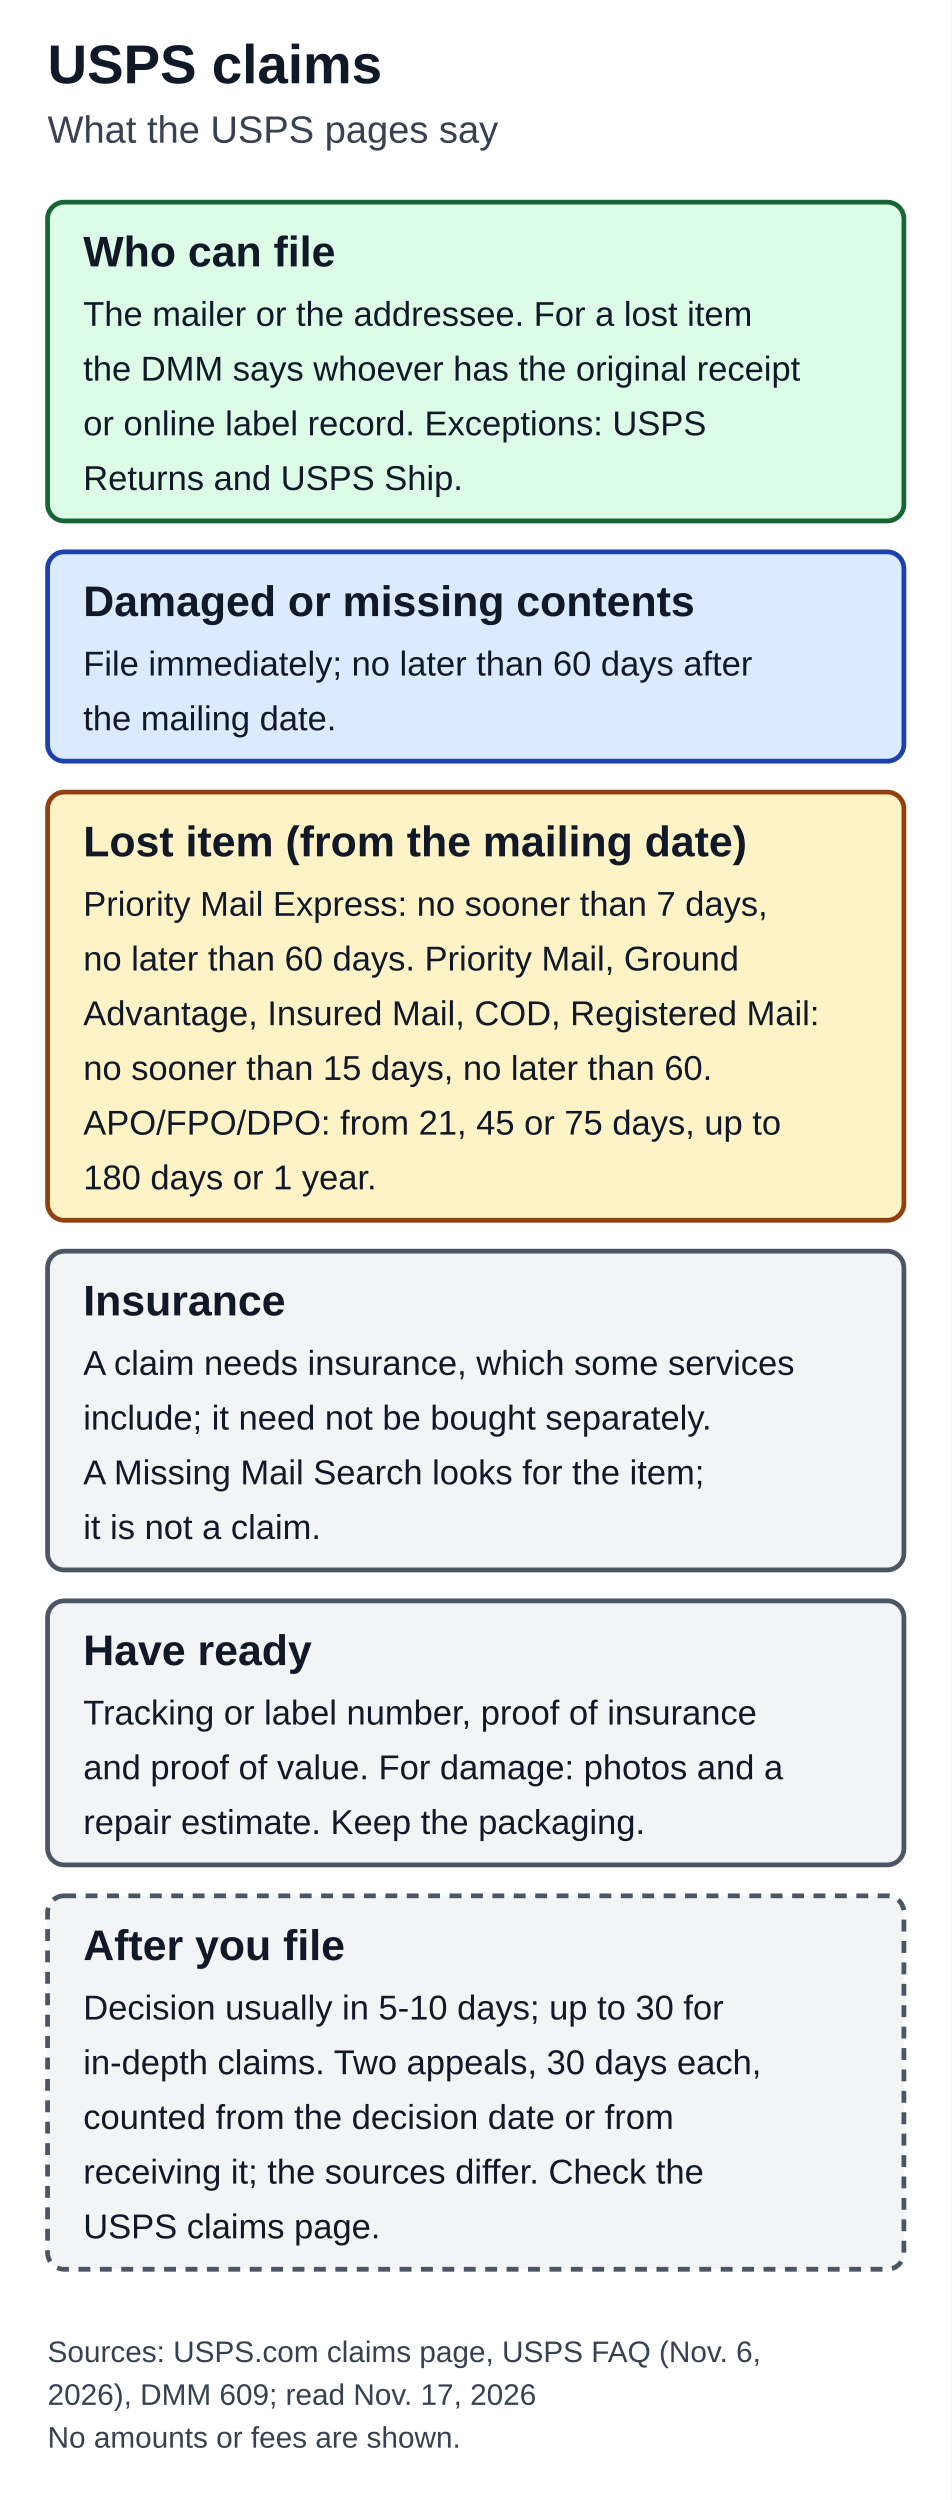
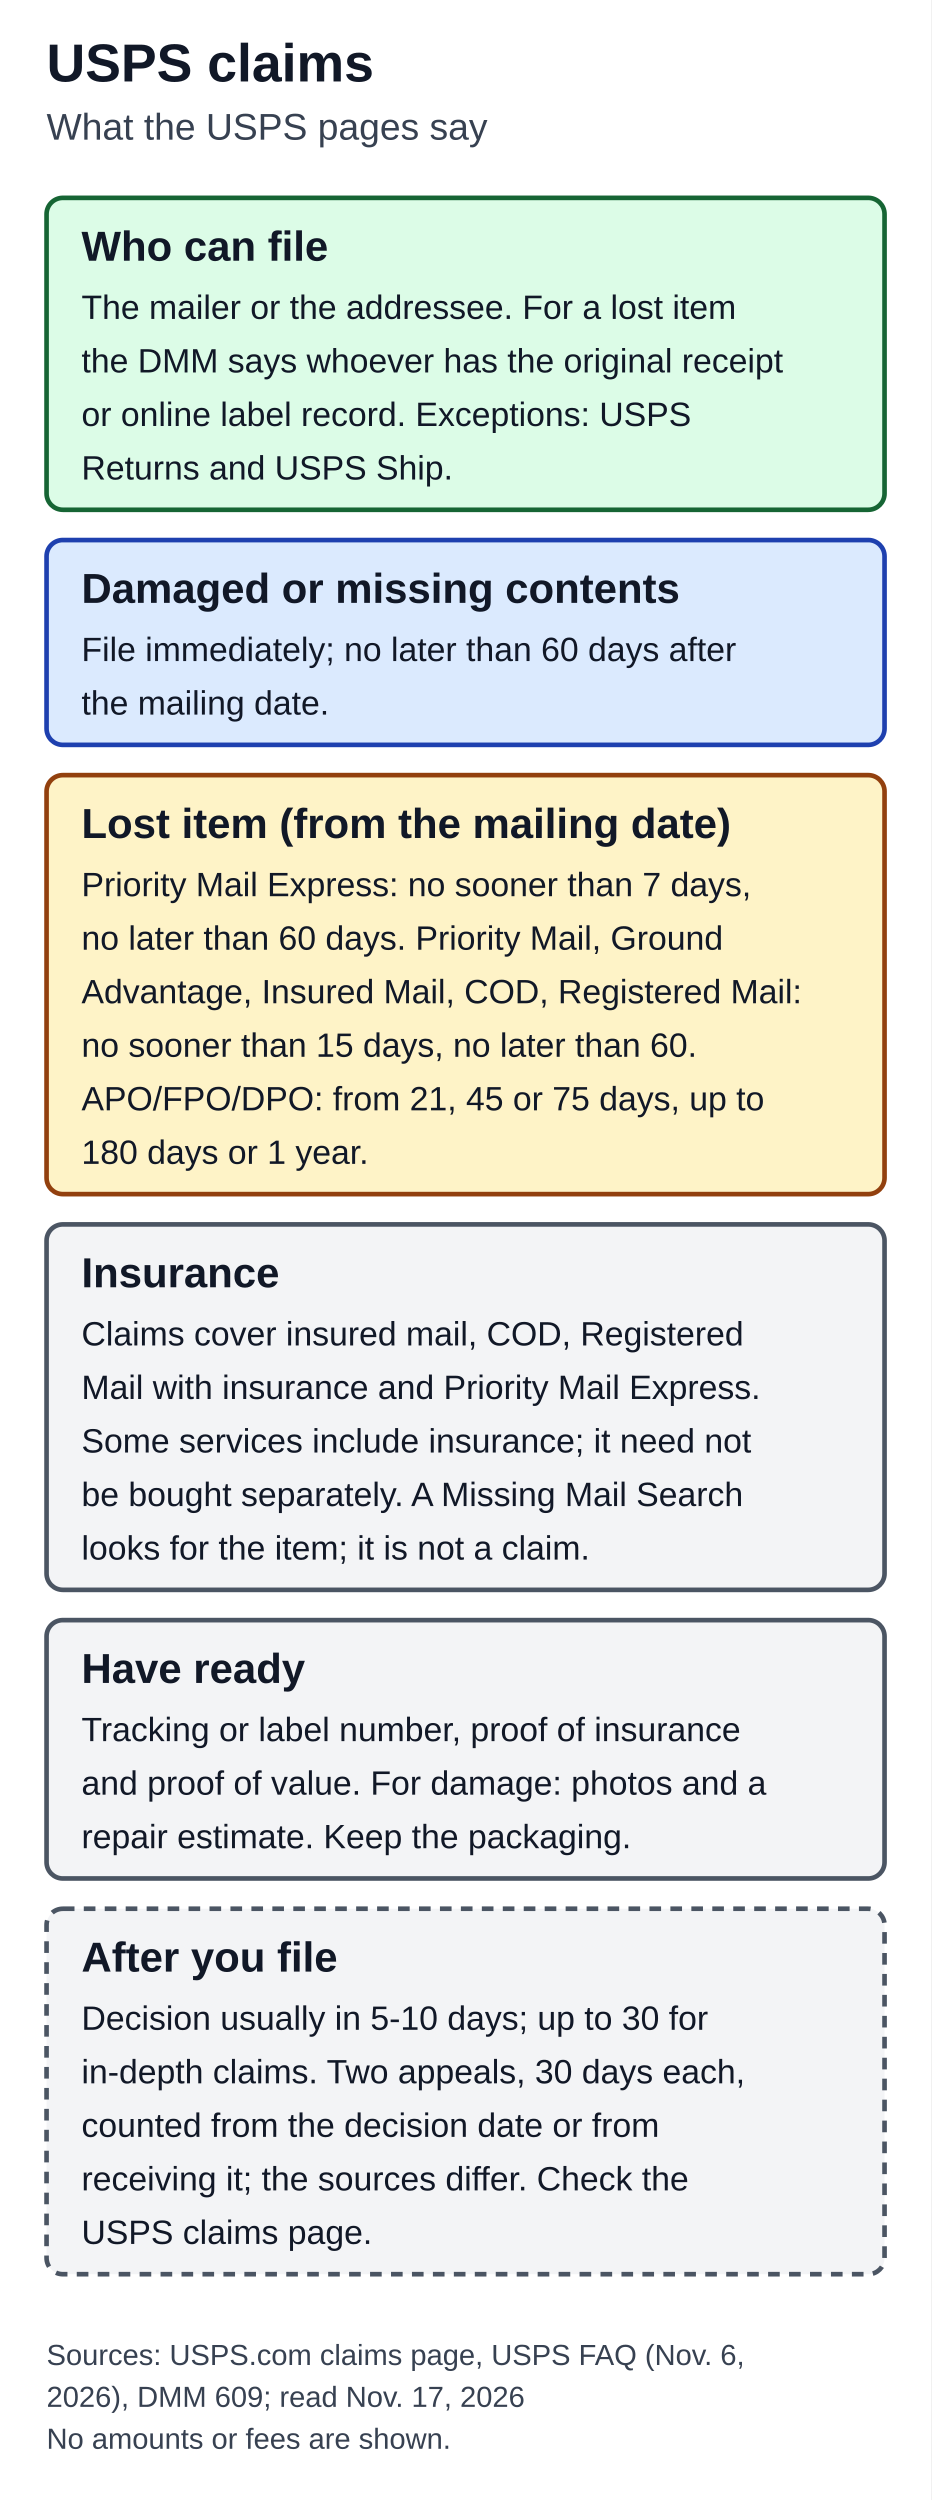
- <svg xmlns="http://www.w3.org/2000/svg" width="800" height="2102" viewBox="0 0 800 2102" font-family="Liberation Sans, Arial, Helvetica, sans-serif">
-   <rect width="800" height="2102" fill="#ffffff" />
+ <svg xmlns="http://www.w3.org/2000/svg" width="800" height="2148" viewBox="0 0 800 2148" font-family="Liberation Sans, Arial, Helvetica, sans-serif">
+   <rect width="800" height="2148" fill="#ffffff" />
  <text x="40" y="70" font-size="46" font-weight="bold" fill="#111827">USPS claims</text>
  <text x="40" y="120" font-size="32" fill="#374151">What the USPS pages say</text>
  <rect x="40" y="170" width="720" height="268" rx="14" fill="#dcfce7" stroke="#166534" stroke-width="4" />
  <text x="70" y="224" font-size="36" font-weight="bold" fill="#111827">Who can file</text>
  <text x="70" y="274" font-size="29" fill="#111827">The mailer or the addressee. For a lost item</text>
  <text x="70" y="320" font-size="29" fill="#111827">the DMM says whoever has the original receipt</text>
  <text x="70" y="366" font-size="29" fill="#111827">or online label record. Exceptions: USPS</text>
  <text x="70" y="412" font-size="29" fill="#111827">Returns and USPS Ship.</text>
  <rect x="40" y="464" width="720" height="176" rx="14" fill="#dbeafe" stroke="#1e40af" stroke-width="4" />
  <text x="70" y="518" font-size="36" font-weight="bold" fill="#111827">Damaged or missing contents</text>
  <text x="70" y="568" font-size="29" fill="#111827">File immediately; no later than 60 days after</text>
  <text x="70" y="614" font-size="29" fill="#111827">the mailing date.</text>
  <rect x="40" y="666" width="720" height="360" rx="14" fill="#fef3c7" stroke="#92400e" stroke-width="4" />
  <text x="70" y="720" font-size="36" font-weight="bold" fill="#111827">Lost item (from the mailing date)</text>
  <text x="70" y="770" font-size="29" fill="#111827">Priority Mail Express: no sooner than 7 days,</text>
  <text x="70" y="816" font-size="29" fill="#111827">no later than 60 days. Priority Mail, Ground</text>
  <text x="70" y="862" font-size="29" fill="#111827">Advantage, Insured Mail, COD, Registered Mail:</text>
  <text x="70" y="908" font-size="29" fill="#111827">no sooner than 15 days, no later than 60.</text>
  <text x="70" y="954" font-size="29" fill="#111827">APO/FPO/DPO: from 21, 45 or 75 days, up to</text>
  <text x="70" y="1000" font-size="29" fill="#111827">180 days or 1 year.</text>
-   <rect x="40" y="1052" width="720" height="268" rx="14" fill="#f3f4f6" stroke="#4b5563" stroke-width="4" />
+   <rect x="40" y="1052" width="720" height="314" rx="14" fill="#f3f4f6" stroke="#4b5563" stroke-width="4" />
  <text x="70" y="1106" font-size="36" font-weight="bold" fill="#111827">Insurance</text>
-   <text x="70" y="1156" font-size="29" fill="#111827">A claim needs insurance, which some services</text>
-   <text x="70" y="1202" font-size="29" fill="#111827">include; it need not be bought separately.</text>
-   <text x="70" y="1248" font-size="29" fill="#111827">A Missing Mail Search looks for the item;</text>
-   <text x="70" y="1294" font-size="29" fill="#111827">it is not a claim.</text>
-   <rect x="40" y="1346" width="720" height="222" rx="14" fill="#f3f4f6" stroke="#4b5563" stroke-width="4" />
-   <text x="70" y="1400" font-size="36" font-weight="bold" fill="#111827">Have ready</text>
-   <text x="70" y="1450" font-size="29" fill="#111827">Tracking or label number, proof of insurance</text>
-   <text x="70" y="1496" font-size="29" fill="#111827">and proof of value. For damage: photos and a</text>
-   <text x="70" y="1542" font-size="29" fill="#111827">repair estimate. Keep the packaging.</text>
-   <rect x="40" y="1594" width="720" height="314" rx="14" fill="#f3f4f6" stroke="#4b5563" stroke-width="4" stroke-dasharray="10 8" />
-   <text x="70" y="1648" font-size="36" font-weight="bold" fill="#111827">After you file</text>
-   <text x="70" y="1698" font-size="29" fill="#111827">Decision usually in 5-10 days; up to 30 for</text>
-   <text x="70" y="1744" font-size="29" fill="#111827">in-depth claims. Two appeals, 30 days each,</text>
-   <text x="70" y="1790" font-size="29" fill="#111827">counted from the decision date or from</text>
-   <text x="70" y="1836" font-size="29" fill="#111827">receiving it; the sources differ. Check the</text>
-   <text x="70" y="1882" font-size="29" fill="#111827">USPS claims page.</text>
-   <text x="40" y="1986" font-size="25" fill="#374151">Sources: USPS.com claims page, USPS FAQ (Nov. 6,</text>
-   <text x="40" y="2022" font-size="25" fill="#374151">2026), DMM 609; read Nov. 17, 2026</text>
-   <text x="40" y="2058" font-size="25" fill="#374151">No amounts or fees are shown.</text>
+   <text x="70" y="1156" font-size="29" fill="#111827">Claims cover insured mail, COD, Registered</text>
+   <text x="70" y="1202" font-size="29" fill="#111827">Mail with insurance and Priority Mail Express.</text>
+   <text x="70" y="1248" font-size="29" fill="#111827">Some services include insurance; it need not</text>
+   <text x="70" y="1294" font-size="29" fill="#111827">be bought separately. A Missing Mail Search</text>
+   <text x="70" y="1340" font-size="29" fill="#111827">looks for the item; it is not a claim.</text>
+   <rect x="40" y="1392" width="720" height="222" rx="14" fill="#f3f4f6" stroke="#4b5563" stroke-width="4" />
+   <text x="70" y="1446" font-size="36" font-weight="bold" fill="#111827">Have ready</text>
+   <text x="70" y="1496" font-size="29" fill="#111827">Tracking or label number, proof of insurance</text>
+   <text x="70" y="1542" font-size="29" fill="#111827">and proof of value. For damage: photos and a</text>
+   <text x="70" y="1588" font-size="29" fill="#111827">repair estimate. Keep the packaging.</text>
+   <rect x="40" y="1640" width="720" height="314" rx="14" fill="#f3f4f6" stroke="#4b5563" stroke-width="4" stroke-dasharray="10 8" />
+   <text x="70" y="1694" font-size="36" font-weight="bold" fill="#111827">After you file</text>
+   <text x="70" y="1744" font-size="29" fill="#111827">Decision usually in 5-10 days; up to 30 for</text>
+   <text x="70" y="1790" font-size="29" fill="#111827">in-depth claims. Two appeals, 30 days each,</text>
+   <text x="70" y="1836" font-size="29" fill="#111827">counted from the decision date or from</text>
+   <text x="70" y="1882" font-size="29" fill="#111827">receiving it; the sources differ. Check the</text>
+   <text x="70" y="1928" font-size="29" fill="#111827">USPS claims page.</text>
+   <text x="40" y="2032" font-size="25" fill="#374151">Sources: USPS.com claims page, USPS FAQ (Nov. 6,</text>
+   <text x="40" y="2068" font-size="25" fill="#374151">2026), DMM 609; read Nov. 17, 2026</text>
+   <text x="40" y="2104" font-size="25" fill="#374151">No amounts or fees are shown.</text>
</svg>
